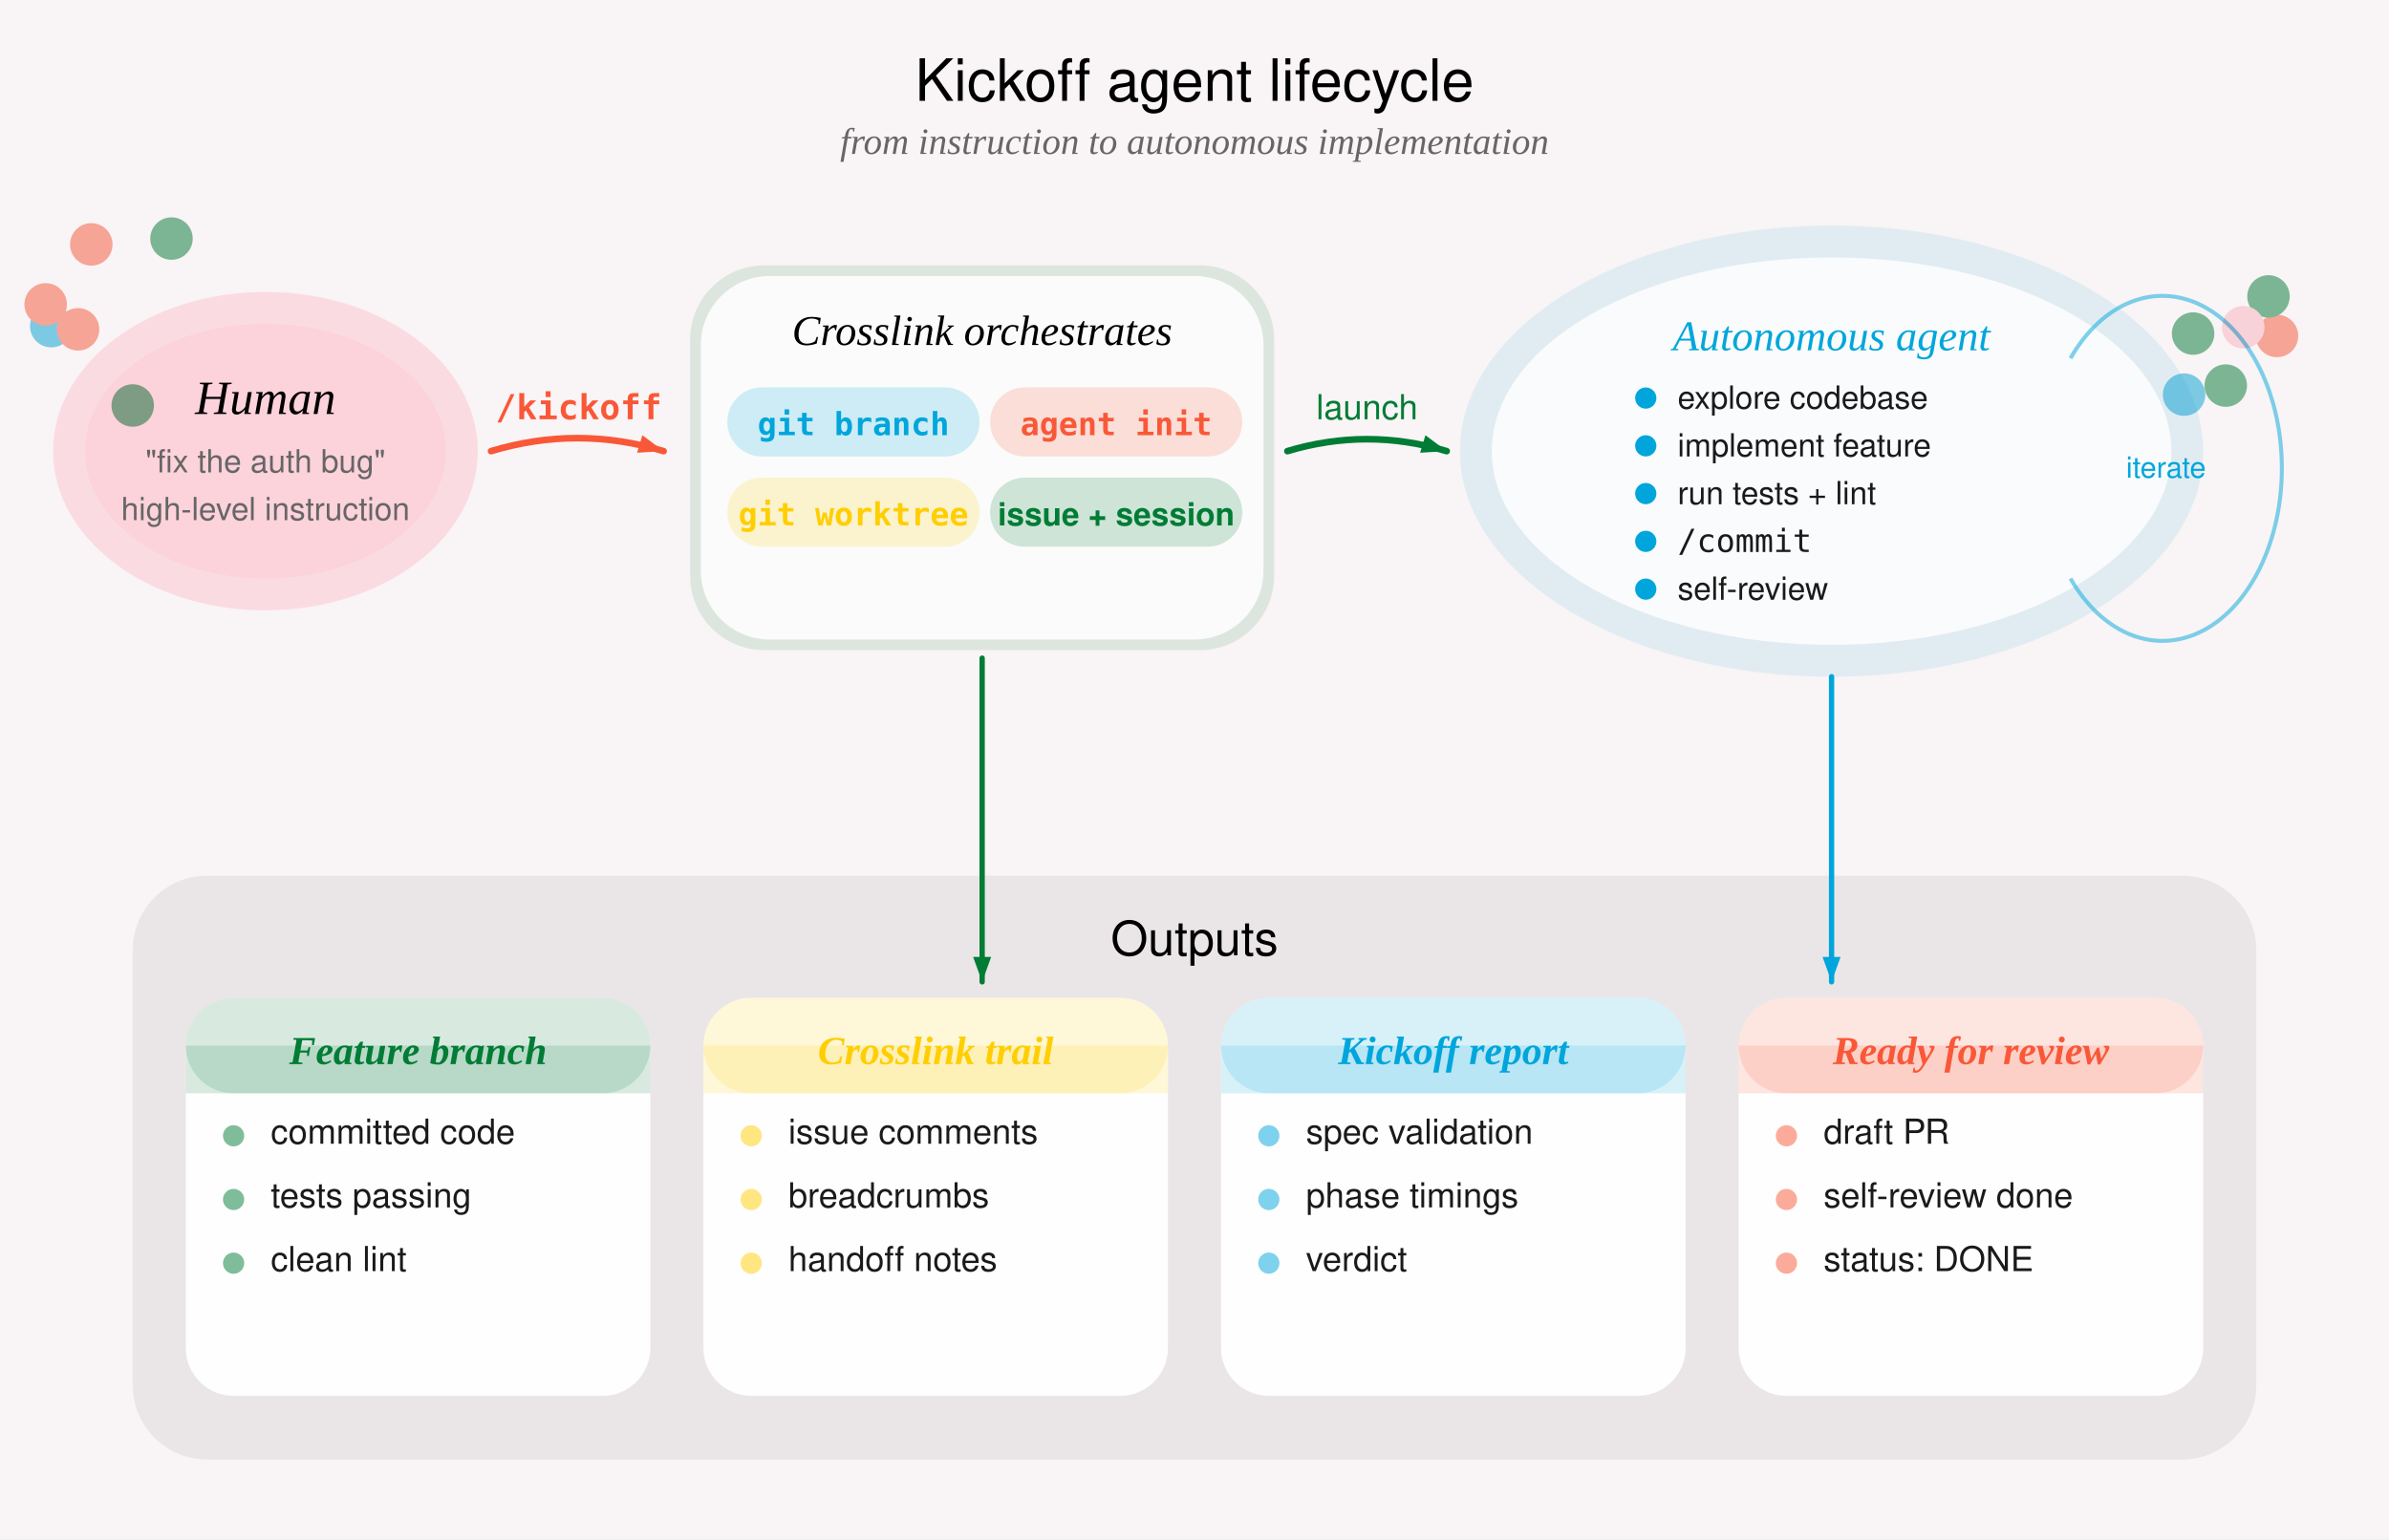
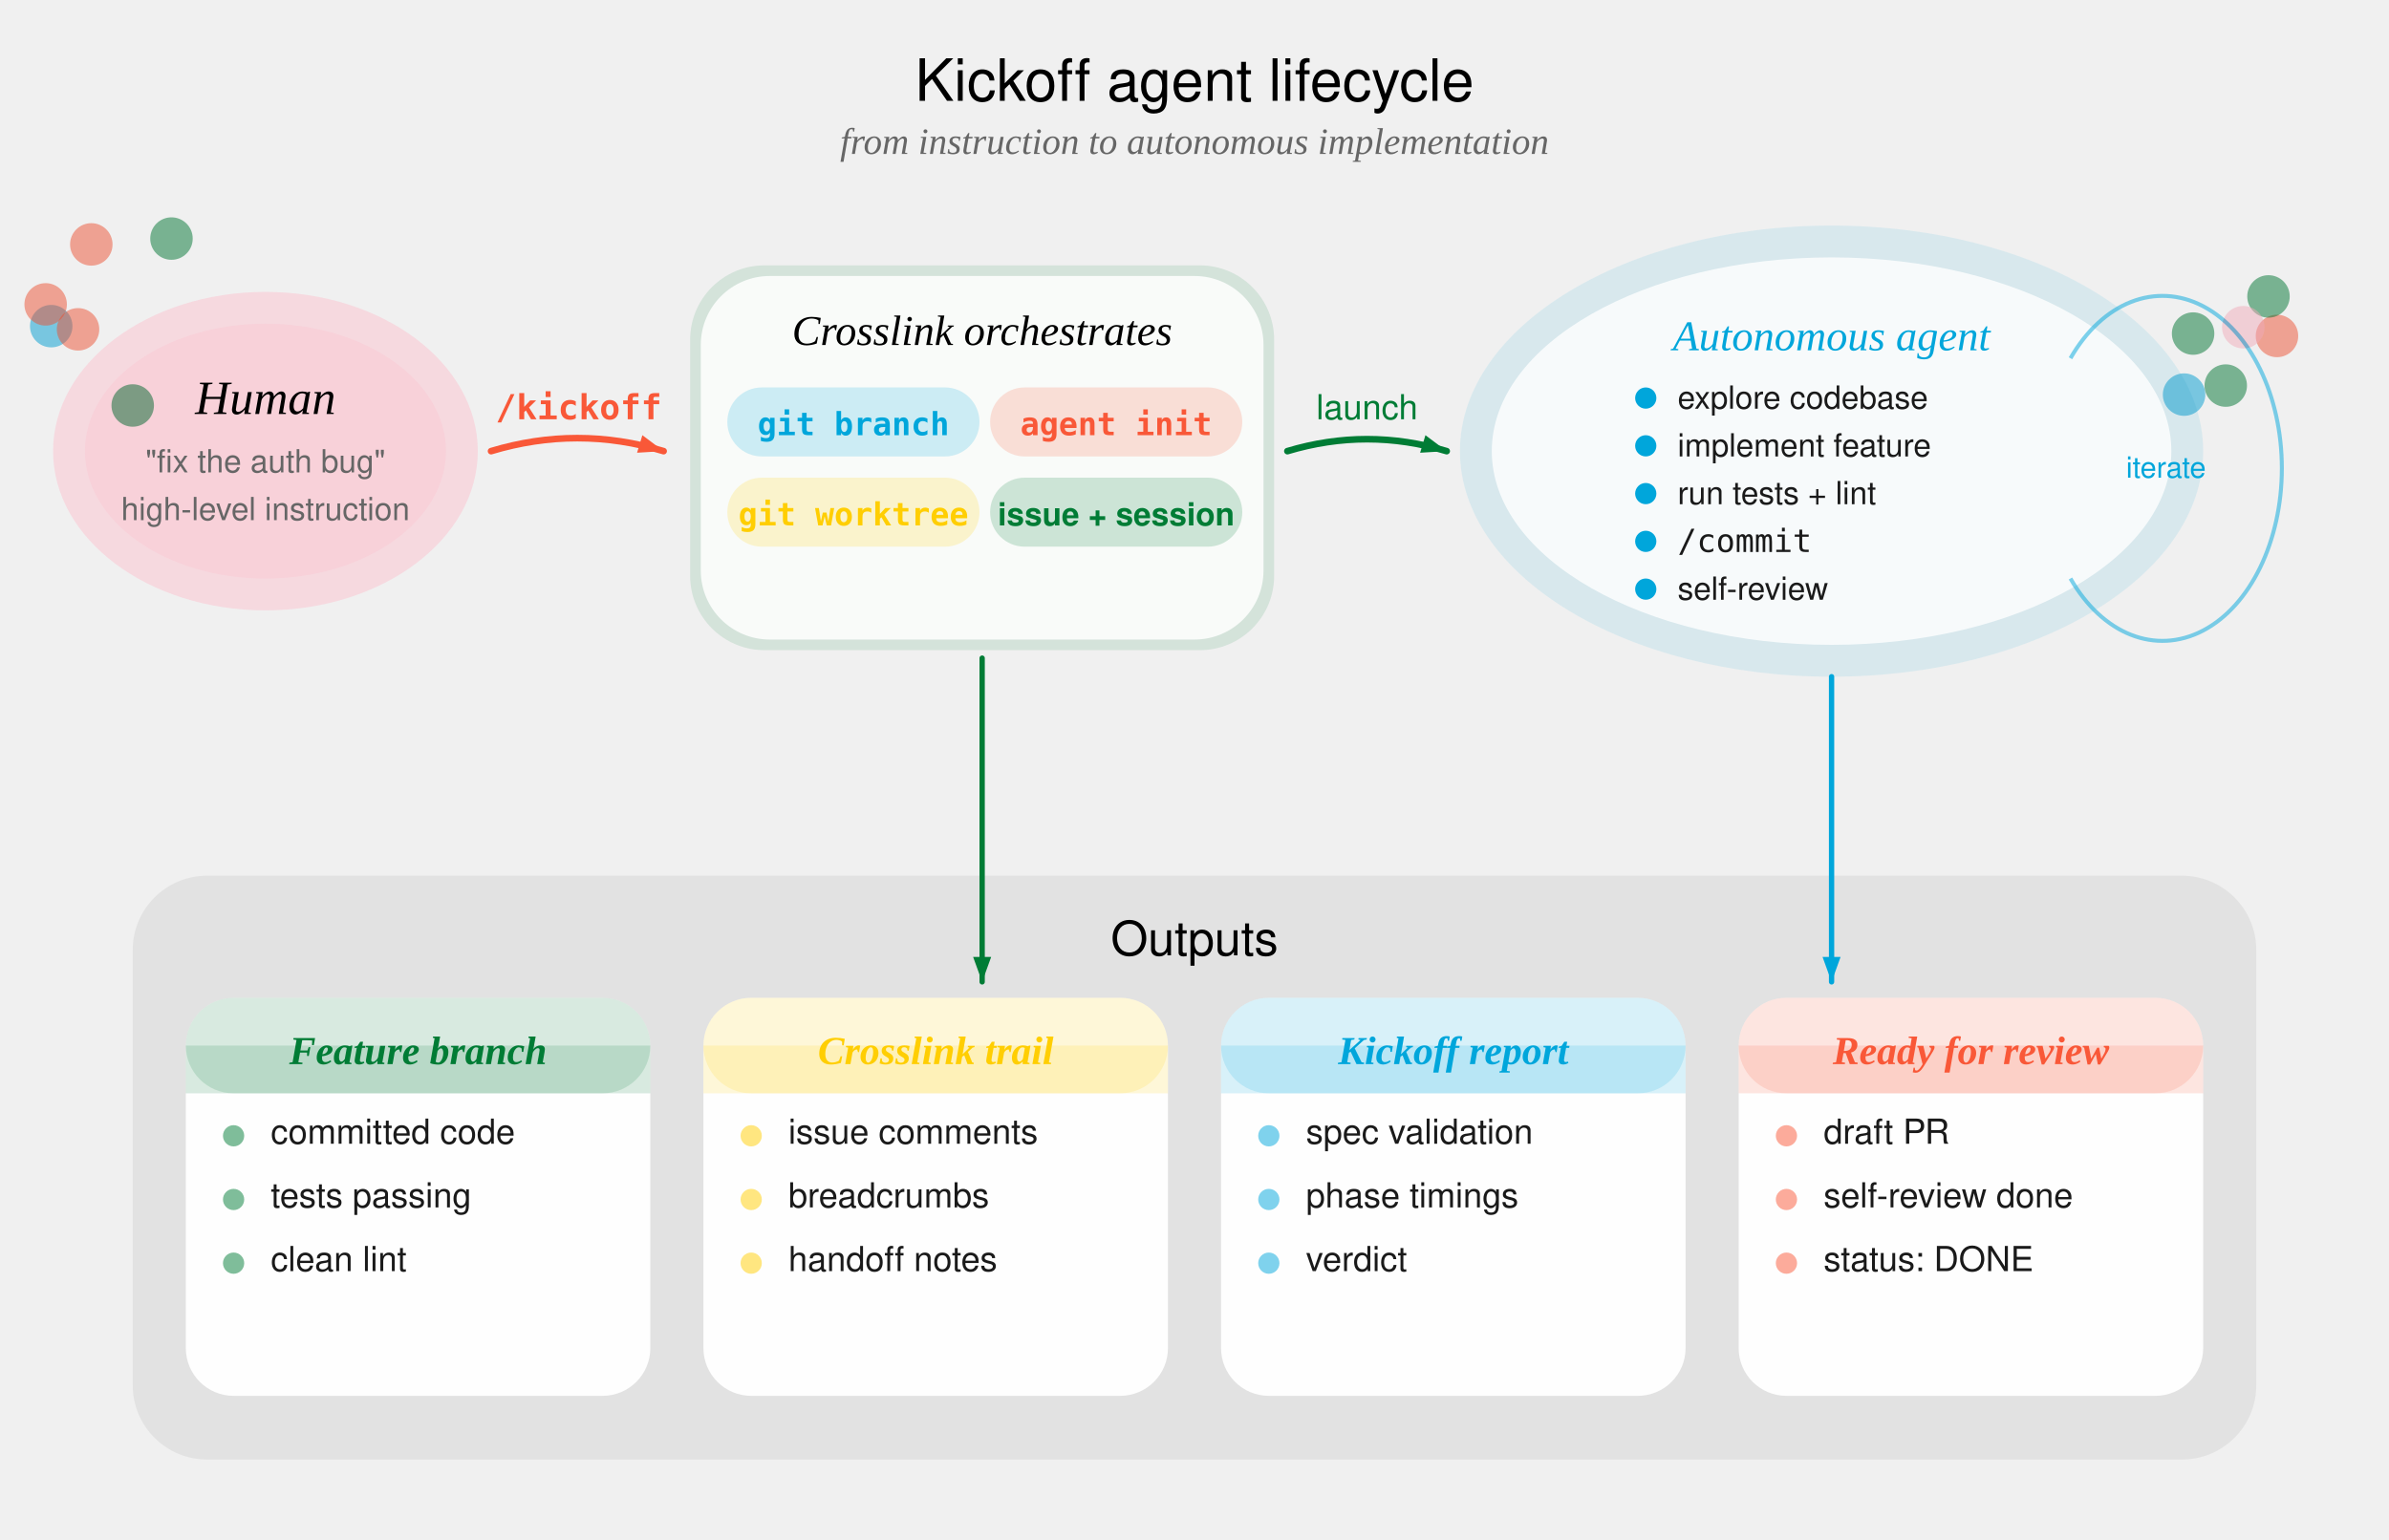
<svg xmlns="http://www.w3.org/2000/svg" viewBox="0 0 900 580" width="900" height="580">
  <defs>
    <style>
      .heading { font-family: Helvetica, Arial, sans-serif; }
      .subheading { font-family: 'Times New Roman', Times, serif; font-style: italic; }
      .body { font-family: Helvetica, Arial, sans-serif; }
      .mono { font-family: 'IBM Plex Mono', 'SF Mono', monospace; }
    </style>
  </defs>
-   <rect width="900" height="580" fill="#F9F4F5" />
  <text x="450.0" y="38" class="heading" font-size="22" fill="#000000" text-anchor="middle">Kickoff agent lifecycle</text>
  <text x="450.0" y="58" class="subheading" font-size="14" fill="#666666" text-anchor="middle">from instruction to autonomous implementation</text>
  <ellipse cx="100" cy="170" rx="80" ry="60" fill="#FFB6C6" opacity="0.4" />
  <ellipse cx="100" cy="170" rx="68" ry="48" fill="#FFB6C6" opacity="0.25" />
  <text x="100" y="156" class="subheading" font-size="18" fill="#000000" text-anchor="middle">Human</text>
  <text x="100" y="178" class="body" font-size="12" fill="#666666" text-anchor="middle">"fix the auth bug"</text>
  <text x="100" y="196" class="body" font-size="12" fill="#666666" text-anchor="middle">high-level instruction</text>
  <path d="M 185.0 170.0 Q 217.5 160.2 250.0 170.0" fill="none" stroke="#F95838" stroke-width="2.5" stroke-linecap="round" />
  <polygon points="250.0,170.0 240.0,170.6 242.0,164.0" fill="#F95838" />
  <text x="218" y="158" class="mono" font-size="13" fill="#F95838" text-anchor="middle" font-weight="bold">/kickoff</text>
  <rect x="260" y="100" width="220" height="145" rx="28" fill="#007C35" opacity="0.12" />
  <rect x="264" y="104" width="212" height="137" rx="26" fill="#FFFFFF" opacity="0.85" />
  <text x="370.0" y="130" class="subheading" font-size="16" fill="#000000" text-anchor="middle">Crosslink orchestrates</text>
  <rect x="274" y="146" width="95" height="26" rx="13" fill="#00A6DB" opacity="0.18" />
  <text x="321.5" y="164.0" class="mono" font-size="12" fill="#00A6DB" text-anchor="middle" font-weight="bold">git branch</text>
  <rect x="274" y="180" width="95" height="26" rx="13" fill="#FFCE02" opacity="0.18" />
  <text x="321.5" y="198.0" class="mono" font-size="12" fill="#FFCE02" text-anchor="middle" font-weight="bold">git worktree</text>
  <rect x="373.0" y="146" width="95" height="26" rx="13" fill="#F95838" opacity="0.18" />
  <text x="420.5" y="164.0" class="mono" font-size="12" fill="#F95838" text-anchor="middle" font-weight="bold">agent init</text>
  <rect x="373.0" y="180" width="95" height="26" rx="13" fill="#007C35" opacity="0.18" />
  <text x="420.5" y="198.0" class="body" font-size="12" fill="#007C35" text-anchor="middle" font-weight="bold">issue + session</text>
  <path d="M 485.0 170.0 Q 515.0 161.0 545.0 170.0" fill="none" stroke="#007C35" stroke-width="2.5" stroke-linecap="round" />
  <polygon points="545.0,170.0 535.0,170.6 537.0,164.0" fill="#007C35" />
  <text x="515" y="158" class="body" font-size="13" fill="#007C35" text-anchor="middle">launch</text>
  <ellipse cx="690" cy="170" rx="140" ry="85" fill="#00A6DB" opacity="0.1" />
  <ellipse cx="690" cy="170" rx="128" ry="73" fill="#FFFFFF" opacity="0.8" />
  <text x="690" y="132" class="subheading" font-size="16" fill="#00A6DB" text-anchor="middle">Autonomous agent</text>
  <circle cx="620" cy="150" r="4" fill="#00A6DB" />
  <text x="632" y="154" class="body" font-size="12" fill="#1a1a1a" text-anchor="start">explore codebase</text>
  <circle cx="620" cy="168" r="4" fill="#00A6DB" />
  <text x="632" y="172" class="body" font-size="12" fill="#1a1a1a" text-anchor="start">implement feature</text>
  <circle cx="620" cy="186" r="4" fill="#00A6DB" />
  <text x="632" y="190" class="body" font-size="12" fill="#1a1a1a" text-anchor="start">run tests + lint</text>
  <circle cx="620" cy="204" r="4" fill="#00A6DB" />
  <text x="632" y="208" class="mono" font-size="12" fill="#1a1a1a" text-anchor="start">/commit</text>
  <circle cx="620" cy="222" r="4" fill="#00A6DB" />
  <text x="632" y="226" class="body" font-size="12" fill="#1a1a1a" text-anchor="start">self-review</text>
  <path d="M 780 135 A 45 65 0 1 1 780 218" fill="none" stroke="#00A6DB" stroke-width="1.5" opacity="0.5" />
  <text x="816" y="180" class="body" font-size="11" fill="#00A6DB" text-anchor="middle">iterate</text>
  <rect x="50" y="330" width="800" height="220" rx="28" fill="rgba(0,0,0,0.06)" />
  <text x="450.0" y="360" class="heading" font-size="18" fill="#000000" text-anchor="middle">Outputs</text>
  <rect x="70" y="376" width="175" height="150" rx="18" fill="#FFFFFF" opacity="0.95" />
  <rect x="70" y="376" width="175" height="36" rx="18" fill="#007C35" opacity="0.15" />
  <rect x="70" y="394" width="175" height="18" rx="0" fill="#007C35" opacity="0.15" />
  <text x="157.5" y="401" class="subheading" font-size="15" fill="#007C35" text-anchor="middle" font-weight="bold">Feature branch</text>
  <circle cx="88" cy="428" r="4" fill="#007C35" opacity="0.5" />
  <text x="102" y="431" class="body" font-size="13" fill="#1a1a1a" text-anchor="start">committed code</text>
  <circle cx="88" cy="452" r="4" fill="#007C35" opacity="0.5" />
  <text x="102" y="455" class="body" font-size="13" fill="#1a1a1a" text-anchor="start">tests passing</text>
  <circle cx="88" cy="476" r="4" fill="#007C35" opacity="0.5" />
  <text x="102" y="479" class="body" font-size="13" fill="#1a1a1a" text-anchor="start">clean lint</text>
  <rect x="265" y="376" width="175" height="150" rx="18" fill="#FFFFFF" opacity="0.95" />
  <rect x="265" y="376" width="175" height="36" rx="18" fill="#FFCE02" opacity="0.15" />
  <rect x="265" y="394" width="175" height="18" rx="0" fill="#FFCE02" opacity="0.15" />
  <text x="352.5" y="401" class="subheading" font-size="15" fill="#FFCE02" text-anchor="middle" font-weight="bold">Crosslink trail</text>
  <circle cx="283" cy="428" r="4" fill="#FFCE02" opacity="0.5" />
  <text x="297" y="431" class="body" font-size="13" fill="#1a1a1a" text-anchor="start">issue comments</text>
  <circle cx="283" cy="452" r="4" fill="#FFCE02" opacity="0.5" />
  <text x="297" y="455" class="body" font-size="13" fill="#1a1a1a" text-anchor="start">breadcrumbs</text>
  <circle cx="283" cy="476" r="4" fill="#FFCE02" opacity="0.5" />
  <text x="297" y="479" class="body" font-size="13" fill="#1a1a1a" text-anchor="start">handoff notes</text>
  <rect x="460" y="376" width="175" height="150" rx="18" fill="#FFFFFF" opacity="0.95" />
  <rect x="460" y="376" width="175" height="36" rx="18" fill="#00A6DB" opacity="0.15" />
  <rect x="460" y="394" width="175" height="18" rx="0" fill="#00A6DB" opacity="0.15" />
  <text x="547.5" y="401" class="subheading" font-size="15" fill="#00A6DB" text-anchor="middle" font-weight="bold">Kickoff report</text>
  <circle cx="478" cy="428" r="4" fill="#00A6DB" opacity="0.5" />
  <text x="492" y="431" class="body" font-size="13" fill="#1a1a1a" text-anchor="start">spec validation</text>
  <circle cx="478" cy="452" r="4" fill="#00A6DB" opacity="0.5" />
  <text x="492" y="455" class="body" font-size="13" fill="#1a1a1a" text-anchor="start">phase timings</text>
  <circle cx="478" cy="476" r="4" fill="#00A6DB" opacity="0.5" />
  <text x="492" y="479" class="body" font-size="13" fill="#1a1a1a" text-anchor="start">verdict</text>
  <rect x="655" y="376" width="175" height="150" rx="18" fill="#FFFFFF" opacity="0.95" />
  <rect x="655" y="376" width="175" height="36" rx="18" fill="#F95838" opacity="0.15" />
  <rect x="655" y="394" width="175" height="18" rx="0" fill="#F95838" opacity="0.15" />
  <text x="742.5" y="401" class="subheading" font-size="15" fill="#F95838" text-anchor="middle" font-weight="bold">Ready for review</text>
  <circle cx="673" cy="428" r="4" fill="#F95838" opacity="0.5" />
  <text x="687" y="431" class="body" font-size="13" fill="#1a1a1a" text-anchor="start">draft PR</text>
  <circle cx="673" cy="452" r="4" fill="#F95838" opacity="0.5" />
  <text x="687" y="455" class="body" font-size="13" fill="#1a1a1a" text-anchor="start">self-review done</text>
  <circle cx="673" cy="476" r="4" fill="#F95838" opacity="0.5" />
  <text x="687" y="479" class="body" font-size="13" fill="#1a1a1a" text-anchor="start">status: DONE</text>
  <line x1="690.0" y1="255.0" x2="690.0" y2="370.0" stroke="#00A6DB" stroke-width="2" stroke-linecap="round" />
  <polygon points="690.0,370.0 686.6,360.6 693.4,360.6" fill="#00A6DB" />
  <line x1="370.0" y1="248.0" x2="370.0" y2="370.0" stroke="#007C35" stroke-width="2" stroke-linecap="round" />
  <polygon points="370.0,370.0 366.6,360.6 373.4,360.6" fill="#007C35" />
-   <g style="mix-blend-mode: multiply" opacity="0.5">
-     <circle cx="34.4" cy="92.1" r="8" fill="#F95838" />
-     <circle cx="19.3" cy="122.9" r="8" fill="#00A6DB" />
-     <circle cx="50.0" cy="152.8" r="8" fill="#007C35" />
-     <circle cx="17.2" cy="114.7" r="8" fill="#F95838" />
-     <circle cx="29.4" cy="124.1" r="8" fill="#F95838" />
-     <circle cx="64.6" cy="89.9" r="8" fill="#007C35" />
+   <g style="mix-blend-mode: multiply">
+     <circle cx="34.4" cy="92.1" r="8" fill="#F95838" opacity="0.5" />
+     <circle cx="19.3" cy="122.9" r="8" fill="#00A6DB" opacity="0.5" />
+     <circle cx="50.0" cy="152.8" r="8" fill="#007C35" opacity="0.5" />
+     <circle cx="17.2" cy="114.7" r="8" fill="#F95838" opacity="0.5" />
+     <circle cx="29.4" cy="124.1" r="8" fill="#F95838" opacity="0.5" />
+     <circle cx="64.6" cy="89.9" r="8" fill="#007C35" opacity="0.5" />
  </g>
-   <g style="mix-blend-mode: multiply" opacity="0.5">
-     <circle cx="857.8" cy="126.6" r="8" fill="#F95838" />
-     <circle cx="854.6" cy="111.7" r="8" fill="#007C35" />
-     <circle cx="822.8" cy="148.7" r="8" fill="#00A6DB" />
-     <circle cx="845.1" cy="123.3" r="8" fill="#FFB6C6" />
-     <circle cx="838.5" cy="145.3" r="8" fill="#007C35" />
-     <circle cx="826.2" cy="125.7" r="8" fill="#007C35" />
+   <g style="mix-blend-mode: multiply">
+     <circle cx="857.8" cy="126.6" r="8" fill="#F95838" opacity="0.5" />
+     <circle cx="854.6" cy="111.7" r="8" fill="#007C35" opacity="0.5" />
+     <circle cx="822.8" cy="148.7" r="8" fill="#00A6DB" opacity="0.5" />
+     <circle cx="845.1" cy="123.3" r="8" fill="#FFB6C6" opacity="0.5" />
+     <circle cx="838.5" cy="145.3" r="8" fill="#007C35" opacity="0.5" />
+     <circle cx="826.2" cy="125.7" r="8" fill="#007C35" opacity="0.5" />
  </g>
</svg>
